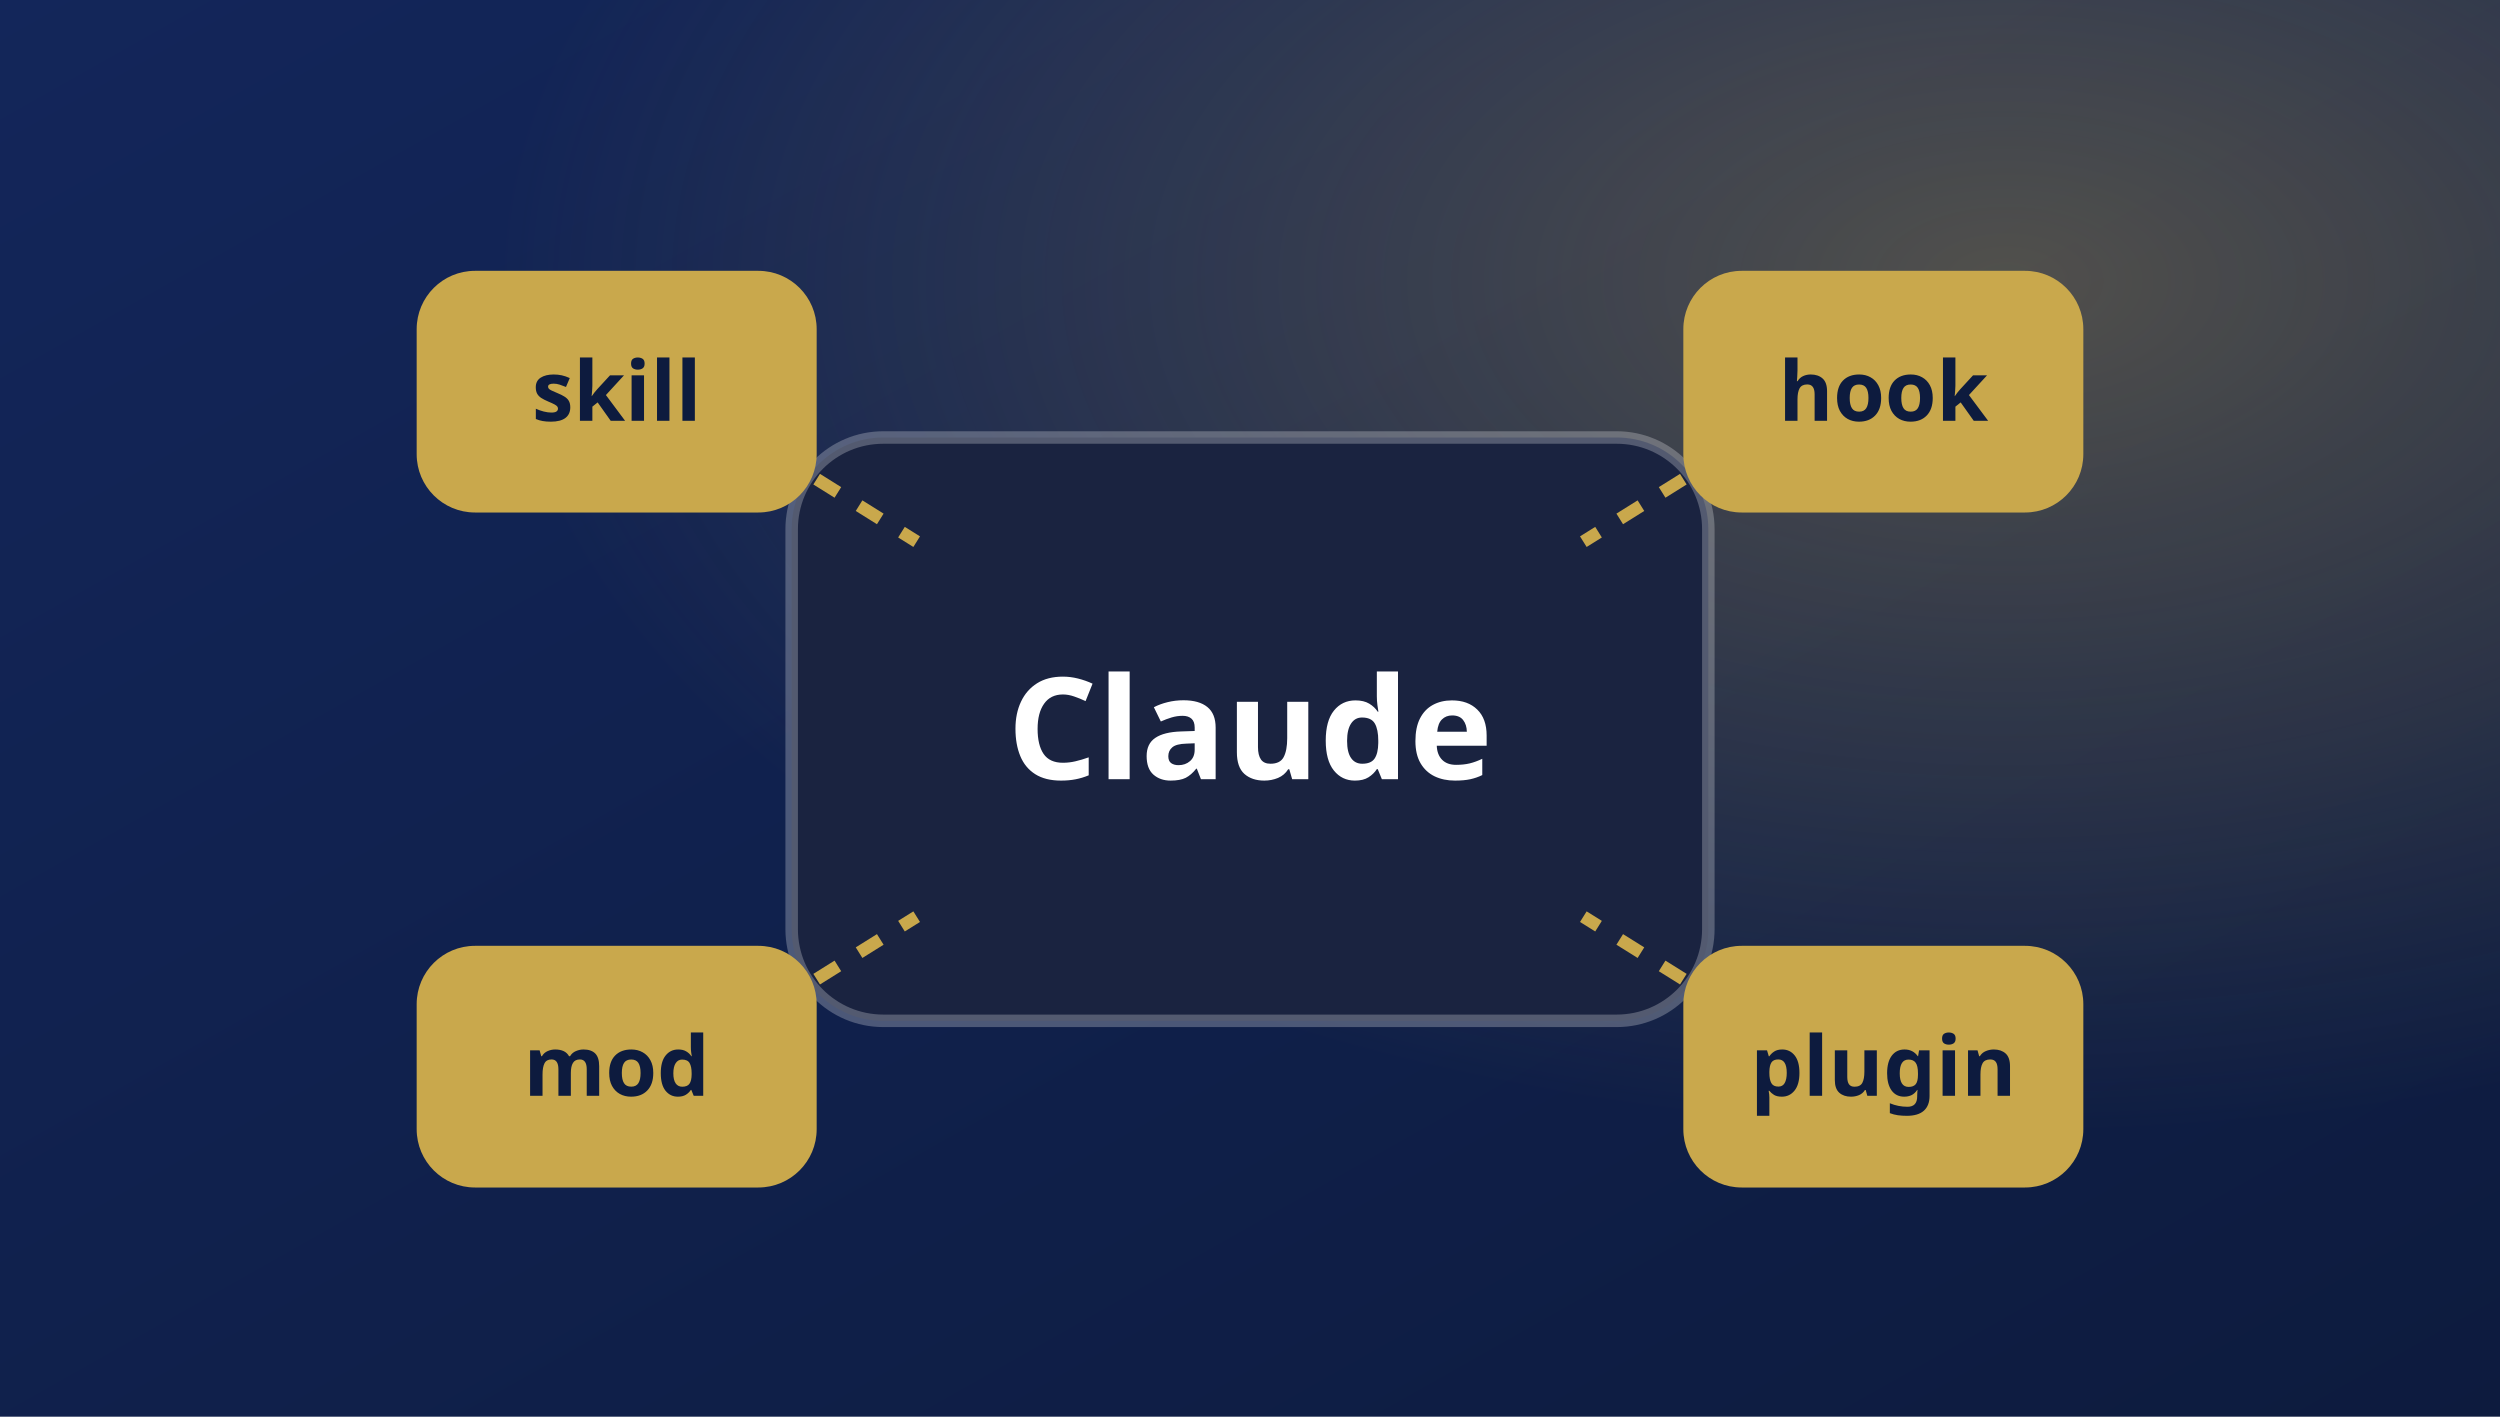
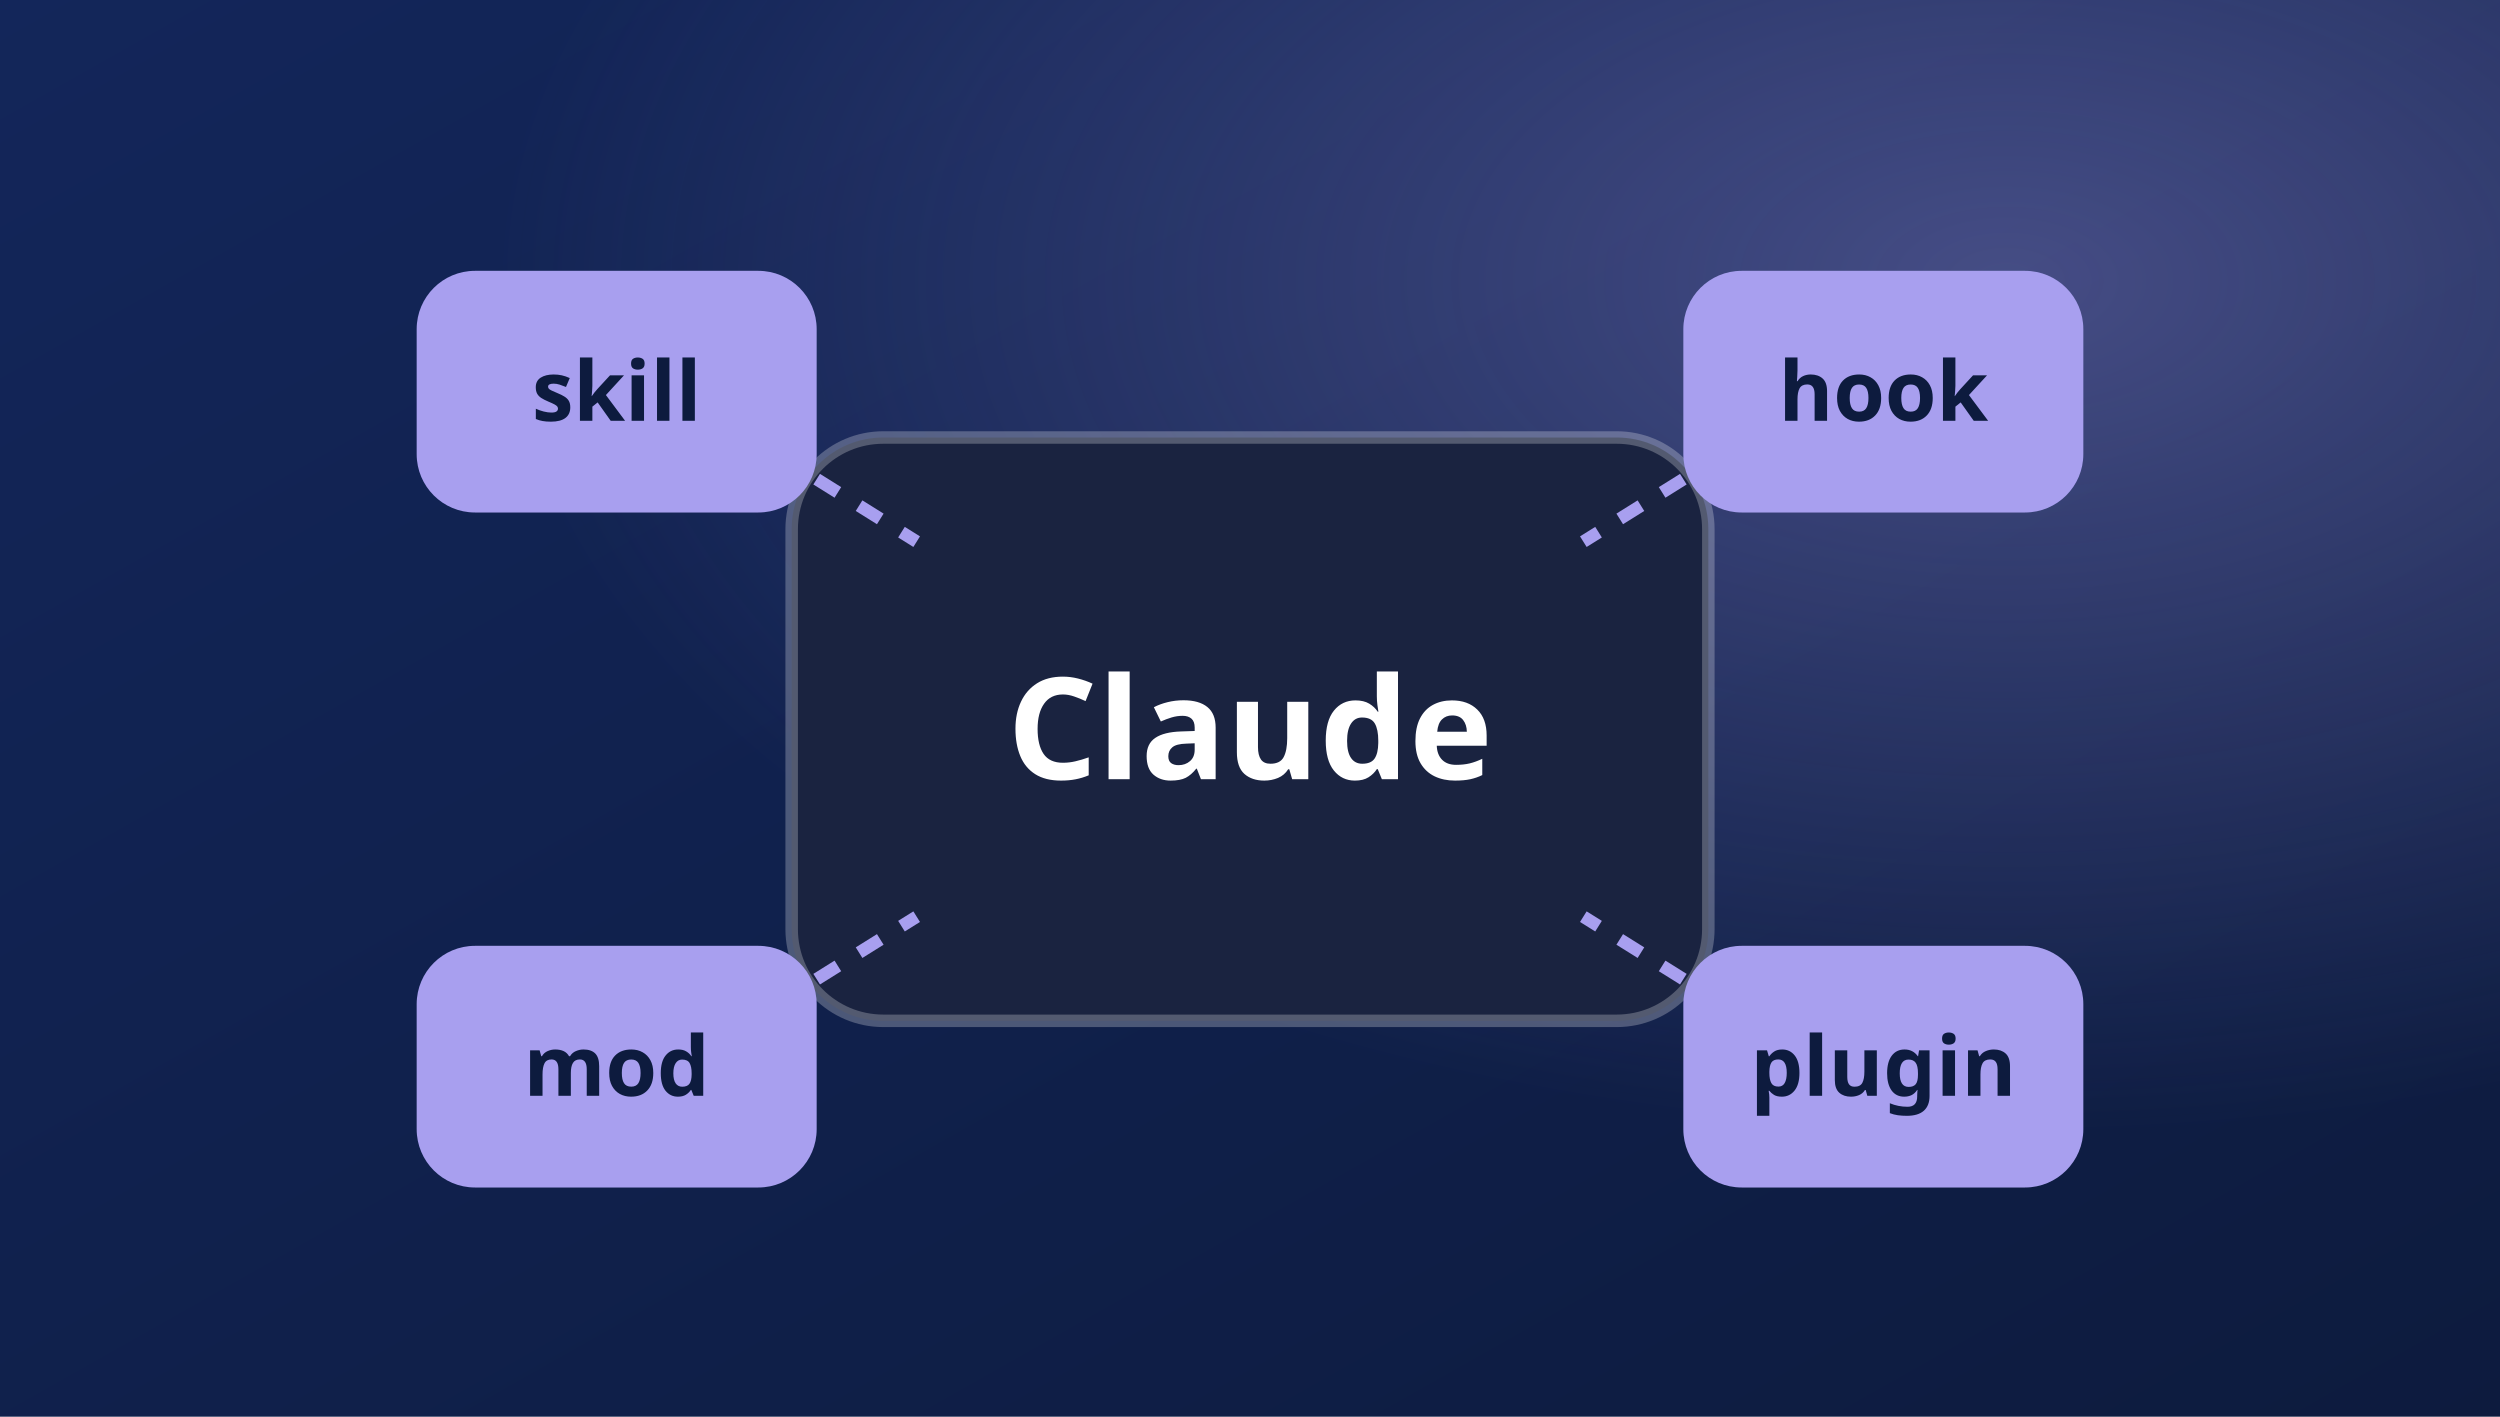
<svg xmlns="http://www.w3.org/2000/svg" viewBox="0 0 600 340">
  <defs>
    <linearGradient id="g" x1="0" y1="0" x2="1" y2="1">
      <stop offset="0" stop-color="#13265A" />
      <stop offset="1" stop-color="#0D1B3E" />
    </linearGradient>
    <radialGradient id="r" cx=".8" cy=".2" r=".6">
-       <stop offset="0" stop-color="#C9A84C" stop-opacity=".35" />
-       <stop offset="1" stop-color="#C9A84C" stop-opacity="0" />
+       <stop offset="0" stop-color="#A89FEF" stop-opacity=".35" />
+       <stop offset="1" stop-color="#A89FEF" stop-opacity="0" />
    </radialGradient>
  </defs>
  <rect width="600" height="340" fill="url(#g)" />
  <rect width="600" height="340" fill="url(#r)" />
  <g transform="translate(300 175)">
    <rect x="-110" y="-70" width="220" height="140" rx="22" fill="#1A2340" stroke="#fff" stroke-opacity=".25" stroke-width="3" />
    <text x="0" y="12" font-family="Plus Jakarta Sans,sans-serif" font-weight="800" font-size="34" fill="#fff" text-anchor="middle">Claude</text>
-     <g fill="#C9A84C">
+     <g fill="#A89FEF">
      <rect x="-200" y="-110" width="96" height="58" rx="14" />
      <rect x="104" y="-110" width="96" height="58" rx="14" />
      <rect x="-200" y="52" width="96" height="58" rx="14" />
      <rect x="104" y="52" width="96" height="58" rx="14" />
    </g>
    <g font-family="DM Sans,sans-serif" font-weight="700" font-size="20" fill="#0D1B3E" text-anchor="middle">
      <text x="-152" y="-74">skill</text>
      <text x="152" y="-74">hook</text>
      <text x="-152" y="88">mod</text>
      <text x="152" y="88">plugin</text>
    </g>
-     <g stroke="#C9A84C" stroke-width="3" stroke-dasharray="6 6">
+     <g stroke="#A89FEF" stroke-width="3" stroke-dasharray="6 6">
      <path d="M-104 -60 L-80 -45" />
      <path d="M104 -60 L80 -45" />
      <path d="M-104 60 L-80 45" />
      <path d="M104 60 L80 45" />
    </g>
  </g>
</svg>
